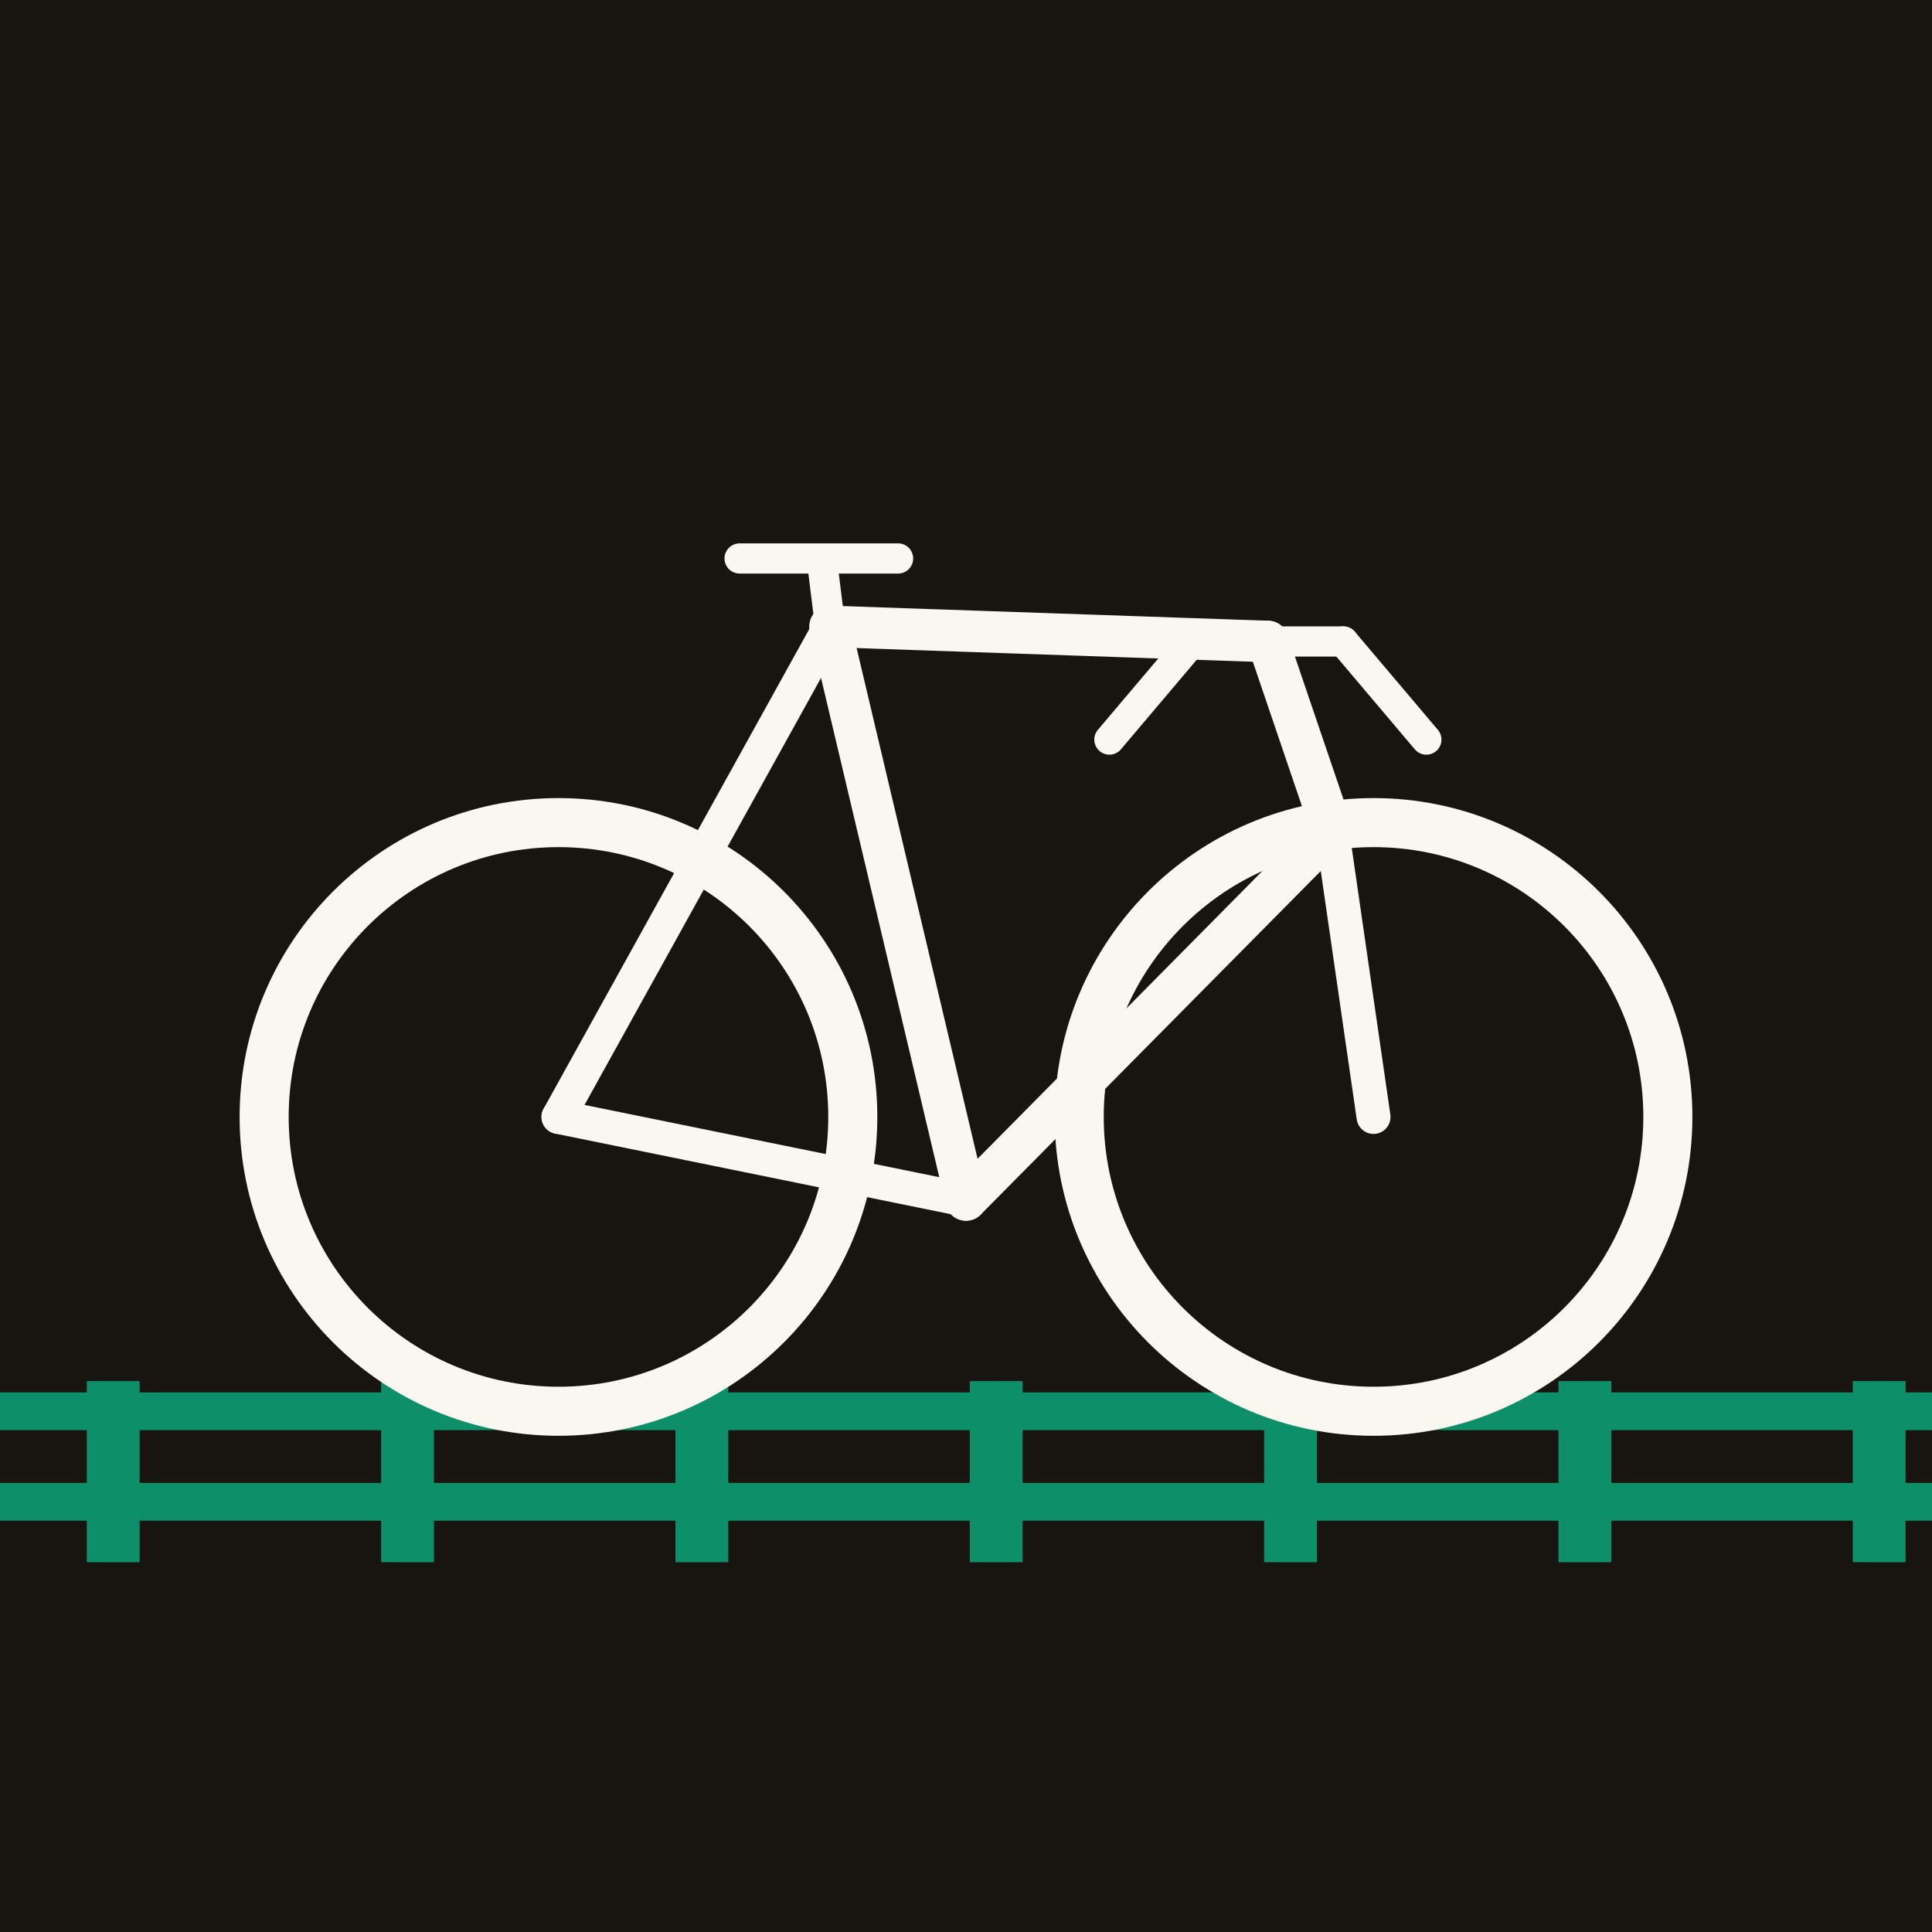
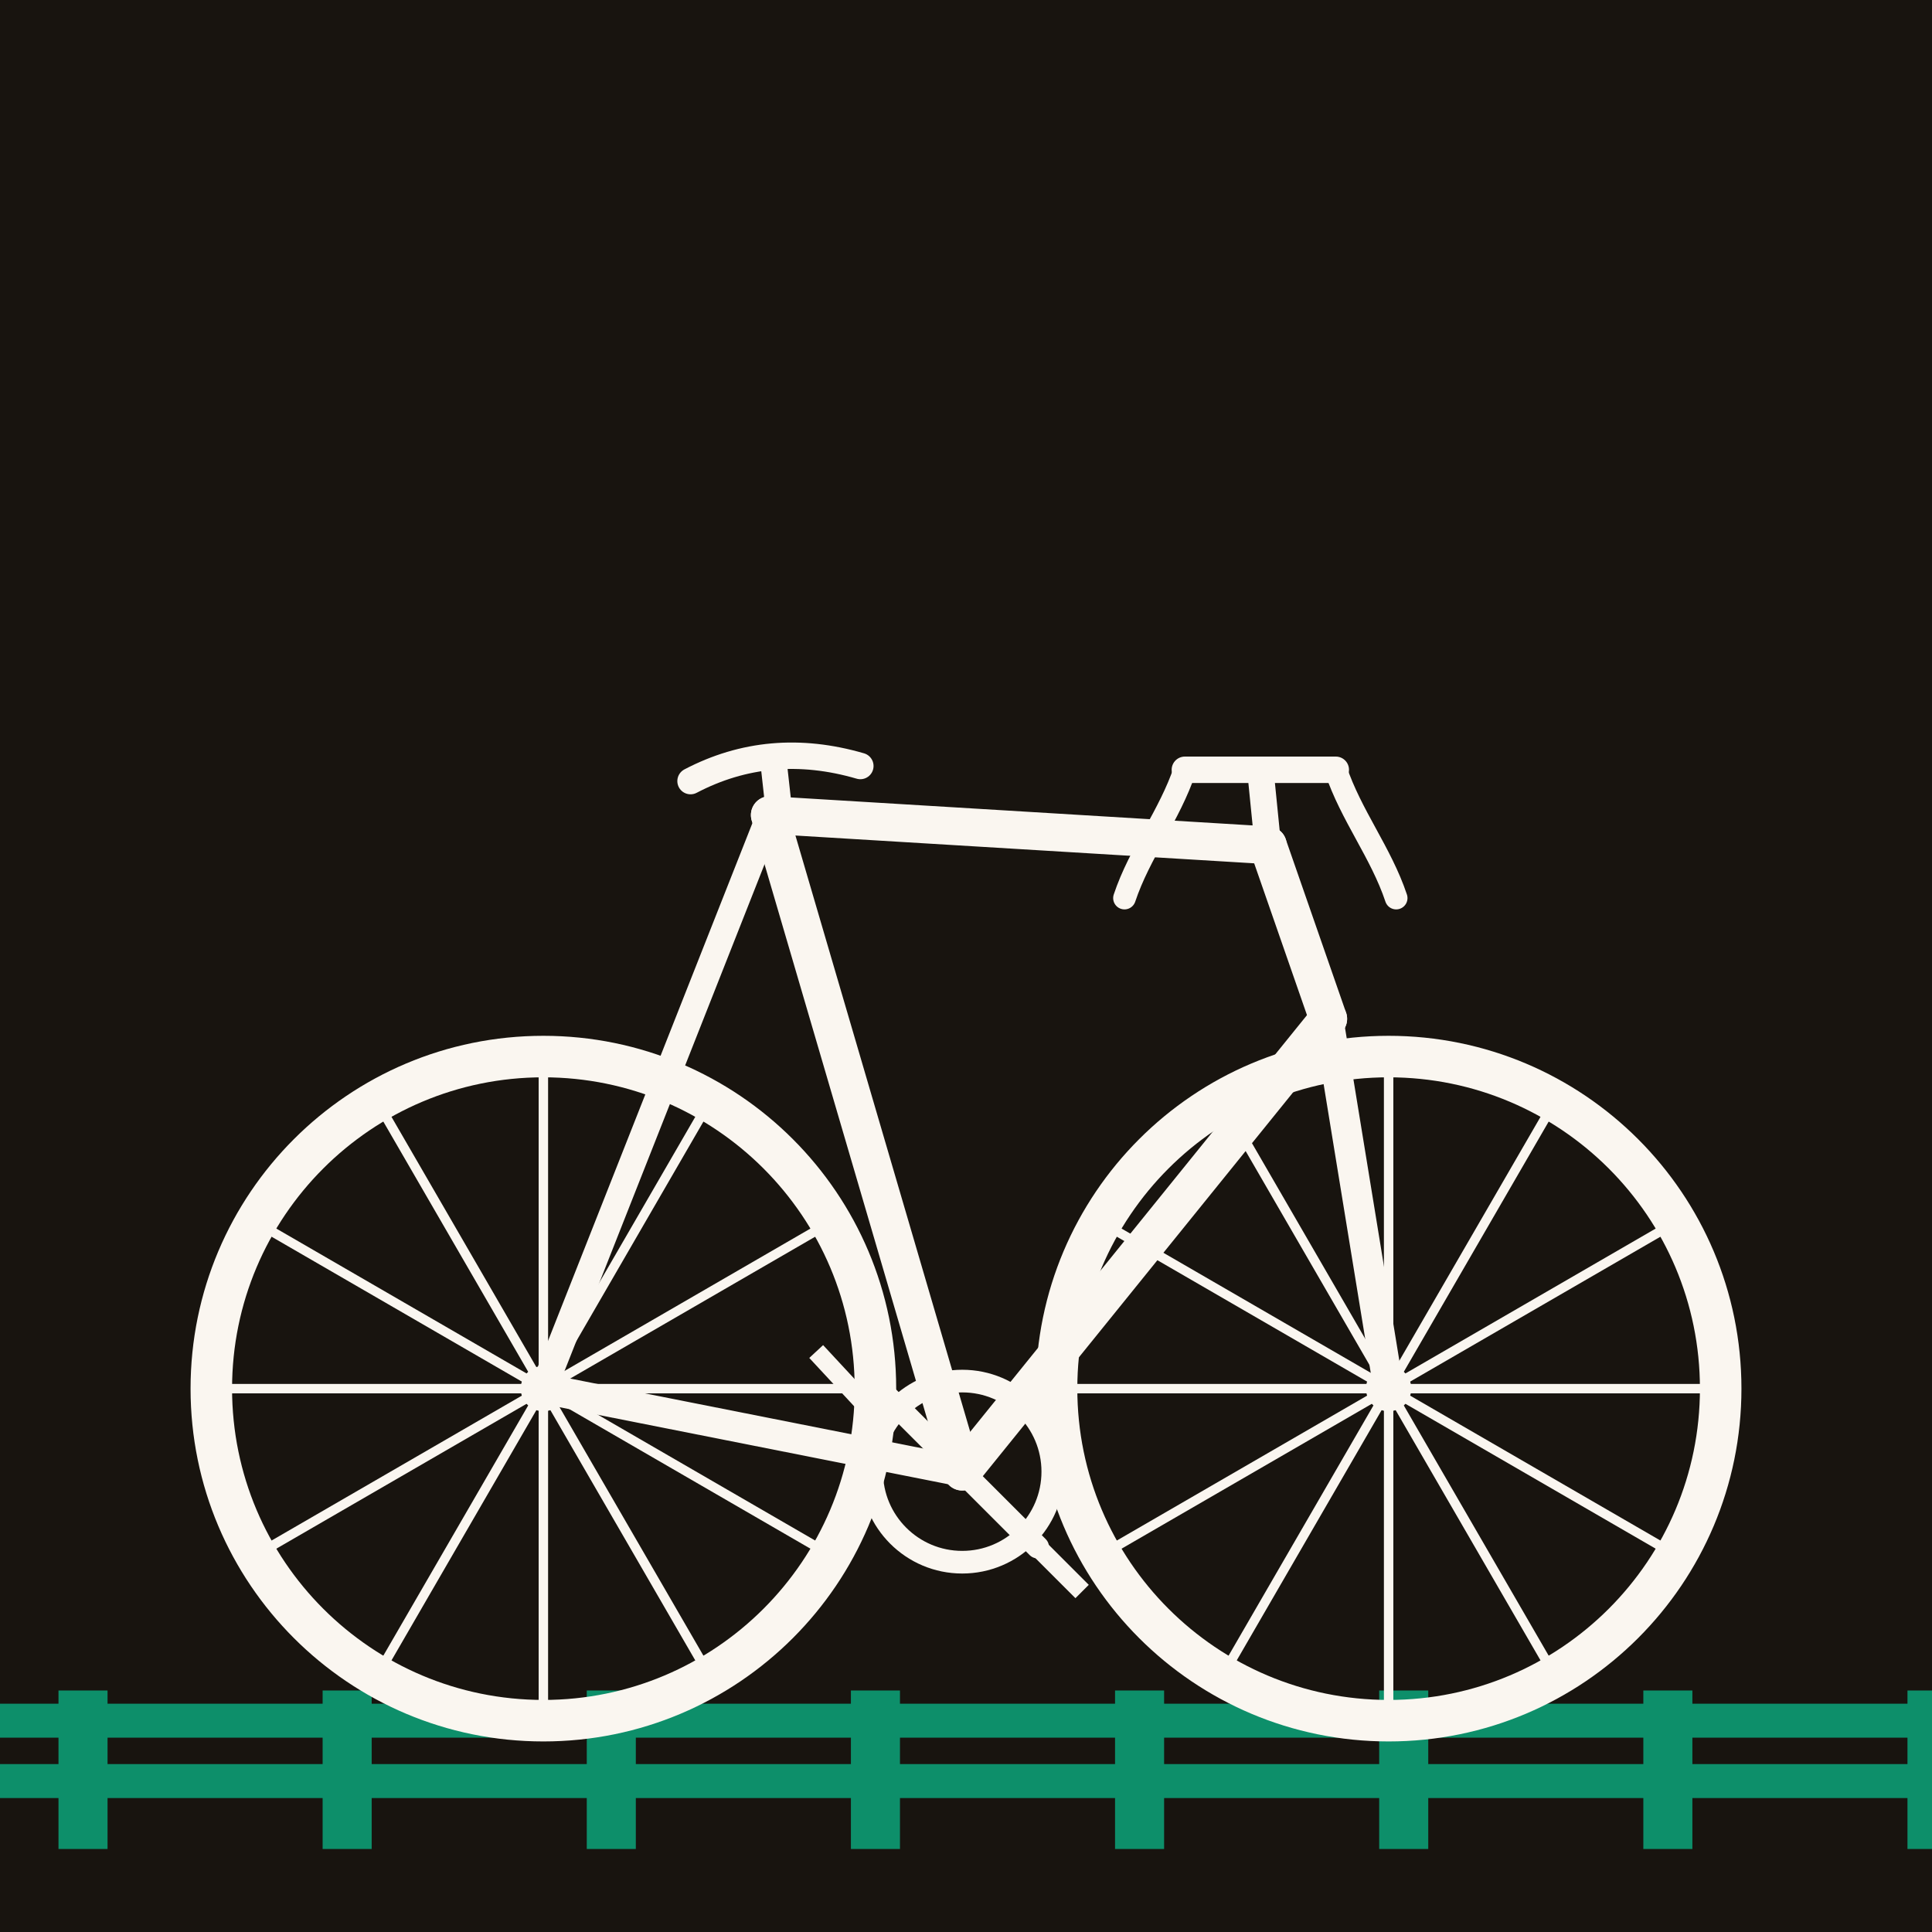
<svg xmlns="http://www.w3.org/2000/svg" viewBox="0 0 512 512">
  <rect width="512" height="512" fill="#18140f" />
-   <g stroke="#0d8f6a" stroke-width="14" stroke-linecap="butt">
-     <line x1="30" y1="366" x2="30" y2="414" />
-     <line x1="108" y1="366" x2="108" y2="414" />
-     <line x1="186" y1="366" x2="186" y2="414" />
-     <line x1="264" y1="366" x2="264" y2="414" />
-     <line x1="342" y1="366" x2="342" y2="414" />
-     <line x1="420" y1="366" x2="420" y2="414" />
-     <line x1="498" y1="366" x2="498" y2="414" />
+   <g stroke="#0d8f6a" stroke-width="13" stroke-linecap="butt">
+     <line x1="22" y1="448" x2="22" y2="490" />
+     <line x1="92" y1="448" x2="92" y2="490" />
+     <line x1="162" y1="448" x2="162" y2="490" />
+     <line x1="232" y1="448" x2="232" y2="490" />
+     <line x1="302" y1="448" x2="302" y2="490" />
+     <line x1="372" y1="448" x2="372" y2="490" />
+     <line x1="442" y1="448" x2="442" y2="490" />
+     <line x1="512" y1="448" x2="512" y2="490" />
  </g>
-   <line x1="0" y1="374" x2="512" y2="374" stroke="#0d8f6a" stroke-width="10" />
-   <line x1="0" y1="398" x2="512" y2="398" stroke="#0d8f6a" stroke-width="10" />
+   <line x1="0" y1="456" x2="512" y2="456" stroke="#0d8f6a" stroke-width="9" />
+   <line x1="0" y1="472" x2="512" y2="472" stroke="#0d8f6a" stroke-width="9" />
  <g stroke="#faf6f0" fill="none" stroke-linecap="round" stroke-linejoin="round">
-     <circle cx="148" cy="296" r="78" stroke-width="13" />
-     <circle cx="364" cy="296" r="78" stroke-width="13" />
-     <line x1="148" y1="296" x2="256" y2="318" stroke-width="9" />
-     <line x1="220" y1="166" x2="148" y2="296" stroke-width="9" />
-     <line x1="256" y1="318" x2="220" y2="166" stroke-width="11" />
-     <line x1="220" y1="166" x2="336" y2="170" stroke-width="11" />
-     <line x1="336" y1="170" x2="353" y2="220" stroke-width="11" />
-     <line x1="353" y1="220" x2="256" y2="318" stroke-width="11" />
-     <line x1="353" y1="220" x2="364" y2="296" stroke-width="9" />
-     <line x1="316" y1="170" x2="356" y2="170" stroke-width="8" />
-     <line x1="316" y1="170" x2="294" y2="196" stroke-width="8" />
-     <line x1="356" y1="170" x2="378" y2="196" stroke-width="8" />
-     <line x1="220" y1="166" x2="218" y2="150" stroke-width="8" />
-     <line x1="196" y1="148" x2="238" y2="148" stroke-width="8" />
+     <circle cx="144" cy="368" r="88" stroke-width="11" />
+     <g stroke-width="2.5">
+       <line x1="144" y1="368" x2="220" y2="412" />
+       <line x1="144" y1="368" x2="188" y2="444" />
+       <line x1="144" y1="368" x2="144" y2="456" />
+       <line x1="144" y1="368" x2="100" y2="444" />
+       <line x1="144" y1="368" x2="68" y2="412" />
+       <line x1="144" y1="368" x2="56" y2="368" />
+       <line x1="144" y1="368" x2="68" y2="324" />
+       <line x1="144" y1="368" x2="100" y2="292" />
+       <line x1="144" y1="368" x2="144" y2="280" />
+       <line x1="144" y1="368" x2="188" y2="292" />
+       <line x1="144" y1="368" x2="220" y2="324" />
+       <line x1="144" y1="368" x2="232" y2="368" />
+     </g>
+     <circle cx="144" cy="368" r="6" fill="#faf6f0" stroke="none" />
+     <circle cx="368" cy="368" r="88" stroke-width="11" />
+     <g stroke-width="2.5">
+       <line x1="368" y1="368" x2="444" y2="412" />
+       <line x1="368" y1="368" x2="412" y2="444" />
+       <line x1="368" y1="368" x2="368" y2="456" />
+       <line x1="368" y1="368" x2="324" y2="444" />
+       <line x1="368" y1="368" x2="292" y2="412" />
+       <line x1="368" y1="368" x2="280" y2="368" />
+       <line x1="368" y1="368" x2="292" y2="324" />
+       <line x1="368" y1="368" x2="324" y2="292" />
+       <line x1="368" y1="368" x2="368" y2="280" />
+       <line x1="368" y1="368" x2="412" y2="292" />
+       <line x1="368" y1="368" x2="444" y2="324" />
+       <line x1="368" y1="368" x2="456" y2="368" />
+     </g>
+     <circle cx="368" cy="368" r="6" fill="#faf6f0" stroke="none" />
+     <line x1="144" y1="368" x2="255" y2="390" stroke-width="8" />
+     <line x1="204" y1="216" x2="144" y2="368" stroke-width="7" />
+     <line x1="255" y1="390" x2="204" y2="216" stroke-width="10" />
+     <line x1="204" y1="216" x2="336" y2="224" stroke-width="10" />
+     <line x1="336" y1="224" x2="352" y2="270" stroke-width="10" />
+     <line x1="352" y1="270" x2="255" y2="390" stroke-width="10" />
+     <line x1="352" y1="270" x2="368" y2="368" stroke-width="8" />
+     <circle cx="255" cy="390" r="24" stroke-width="6" />
+     <line x1="255" y1="390" x2="275" y2="410" stroke-width="6" />
+     <line x1="271" y1="406" x2="285" y2="420" stroke-width="5" stroke-linecap="square" />
+     <line x1="255" y1="390" x2="235" y2="370" stroke-width="6" />
+     <line x1="231" y1="374" x2="218" y2="360" stroke-width="5" stroke-linecap="square" />
+     <line x1="336" y1="224" x2="334" y2="204" stroke-width="7" />
+     <line x1="314" y1="204" x2="354" y2="204" stroke-width="7" />
+     <path d="M314,204 C310,216 302,226 298,238" stroke-width="6" />
+     <path d="M354,204 C358,216 366,226 370,238" stroke-width="6" />
+     <line x1="207" y1="220" x2="205" y2="202" stroke-width="7" />
+     <path d="M183,207 Q204,196 228,203" stroke-width="7" />
  </g>
</svg>
